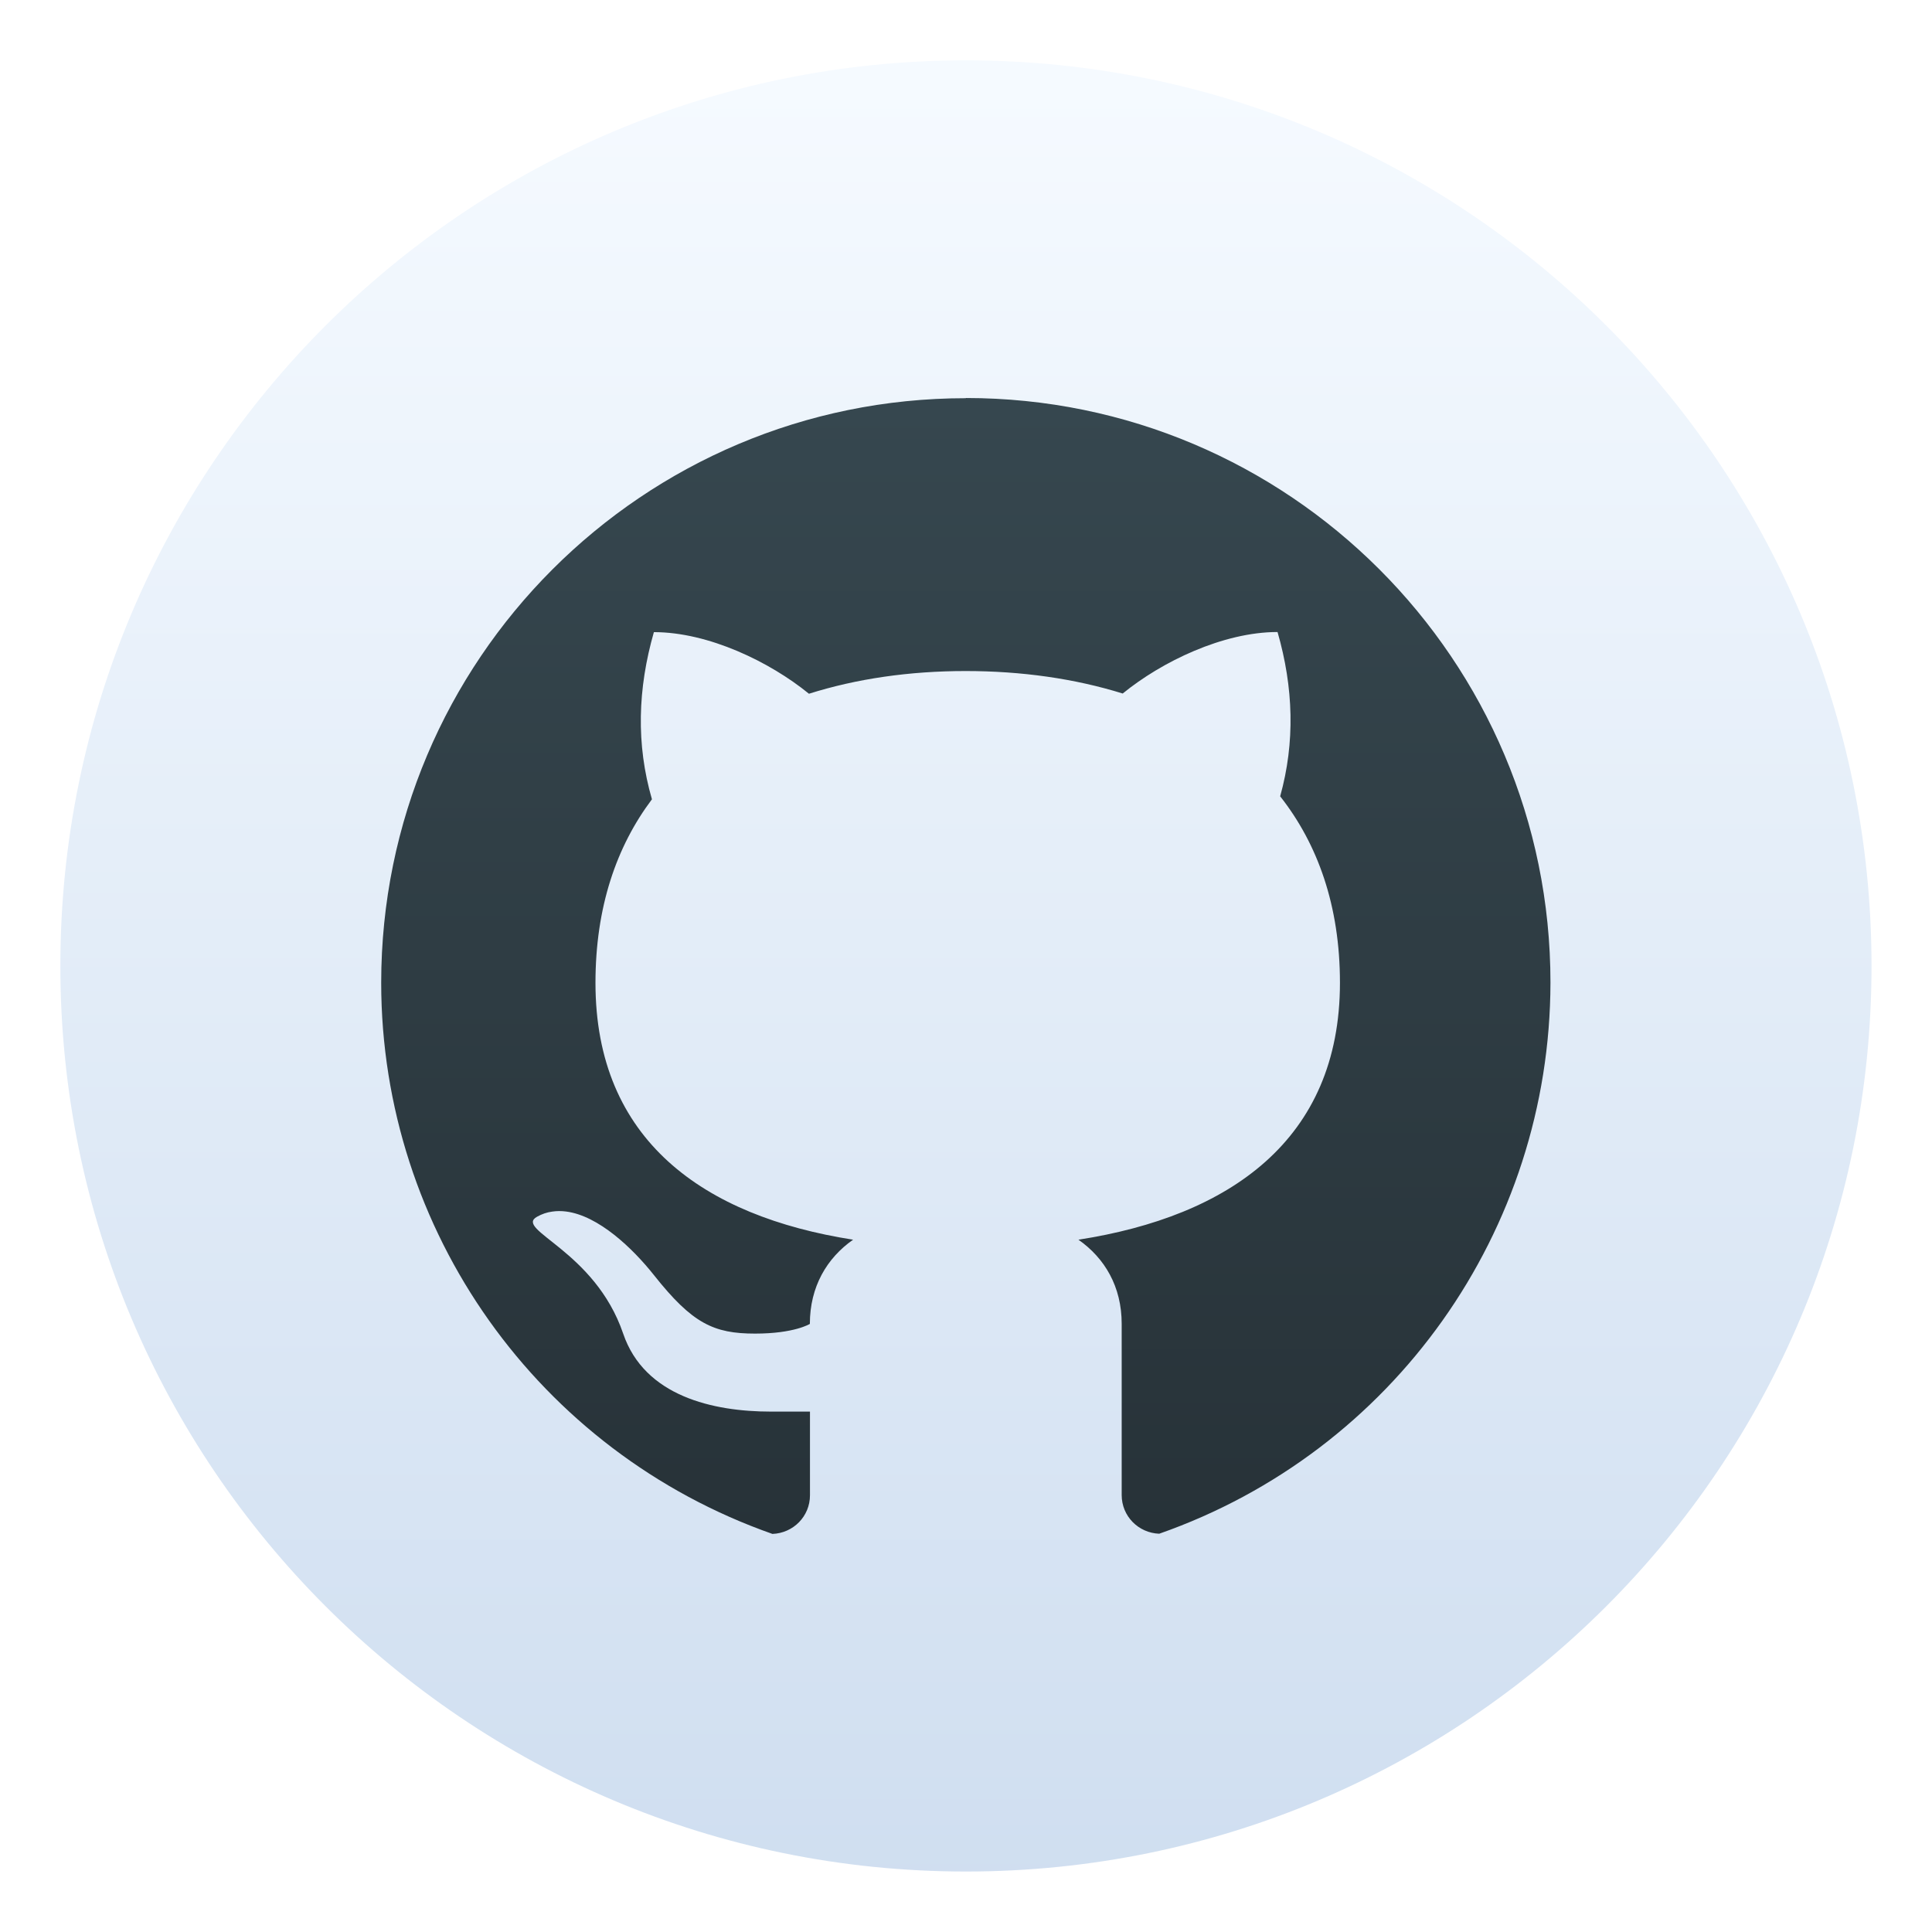
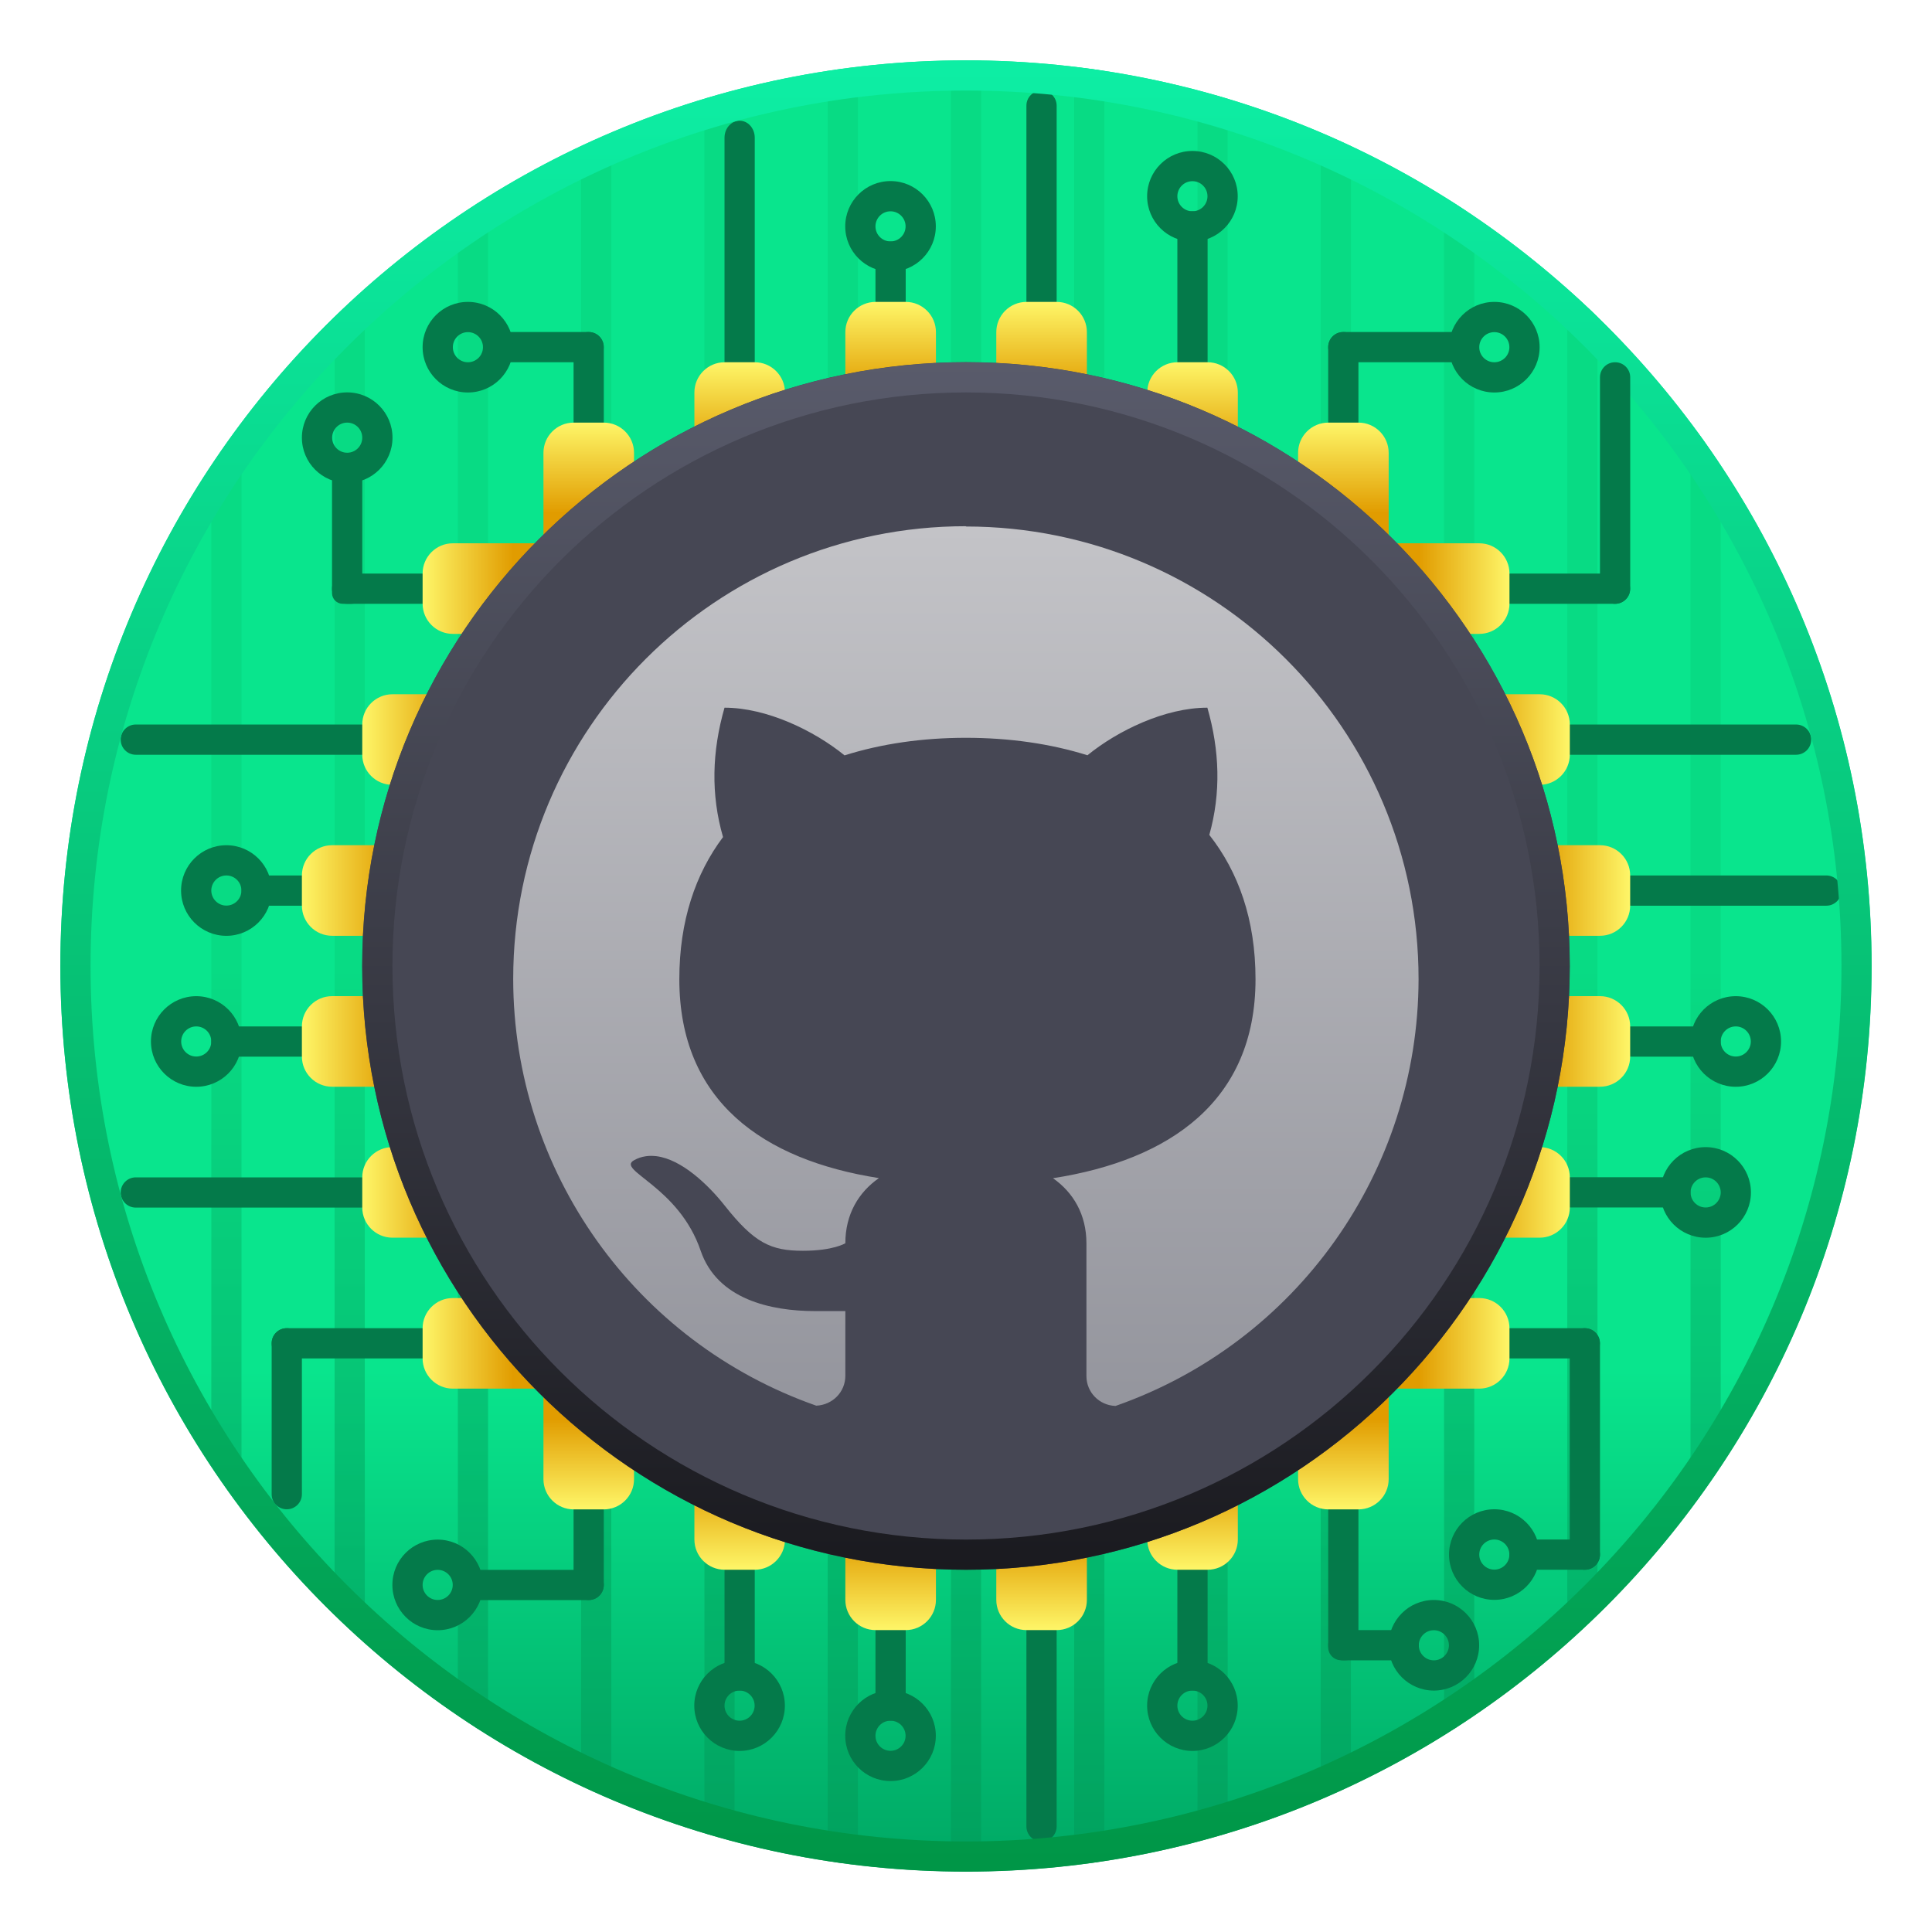
- <svg xmlns="http://www.w3.org/2000/svg" width="64" height="64" version="1.1" viewBox="0 0 16.933 16.933">
+ <svg xmlns="http://www.w3.org/2000/svg" xmlns:xlink="http://www.w3.org/1999/xlink" width="64" height="64" version="1.1" viewBox="0 0 16.933 16.933">
  <defs>
-     <linearGradient id="a-3" x1="32" x2="32" y1="2" y2="62" gradientTransform="matrix(.26458 0 0 .26458 .066869 .21518)" gradientUnits="userSpaceOnUse">
-       <stop stop-color="#f5faff" offset="0" />
-       <stop stop-color="#cfdef0" offset="1" />
+     <linearGradient id="linearGradient103048">
+       <stop stop-color="#fef668" offset="0" />
+       <stop stop-color="#e19c00" offset="1" />
    </linearGradient>
-     <linearGradient id="linearGradient1075" x1="8.856" x2="8.856" y1="13.489" y2="3.516" gradientUnits="userSpaceOnUse">
-       <stop stop-color="#273238" offset="0" />
-       <stop stop-color="#36474f" offset="1" />
+     <linearGradient id="linearGradient1241" x1="8.491" x2="8.491" y1="11.663" y2="15.573" gradientTransform="matrix(1.1076 0 0 1.1076 -.91062 -.91062)" gradientUnits="userSpaceOnUse">
+       <stop stop-color="#09e58d" offset="0" />
+       <stop stop-color="#00a965" offset="1" />
+     </linearGradient>
+     <linearGradient id="linearGradient1590" x1="8.731" x2="8.731" y1="3.175" y2="13.758" gradientTransform="matrix(.72726 0 0 .72726 124.59 14.679)" gradientUnits="userSpaceOnUse">
+       <stop stop-color="#464754" offset="0" />
+       <stop stop-color="#2c2c35" offset="1" />
+     </linearGradient>
+     <linearGradient id="linearGradient1864" x1="32" x2="32" y1="12" y2="52" gradientUnits="userSpaceOnUse">
+       <stop stop-color="#595b6b" offset="0" />
+       <stop stop-color="#1a1a1f" offset="1" />
+     </linearGradient>
+     <linearGradient id="linearGradient2012" x1="8.856" x2="8.856" y1="13.489" y2="3.516" gradientTransform="matrix(.77438 0 0 .77438 1.9103 1.9101)" gradientUnits="userSpaceOnUse">
+       <stop stop-color="#94959d" offset="0" />
+       <stop stop-color="#c3c3c7" offset="1" />
+     </linearGradient>
+     <linearGradient id="linearGradient2100" x1="-12.7" x2="-12.7" y1="4.762" y2="5.556" gradientTransform="matrix(.75 0 0 1 14.287 -1.0583)" gradientUnits="userSpaceOnUse" xlink:href="#linearGradient103048" />
+     <linearGradient id="linearGradient2102" x1="-12.7" x2="-12.7" y1="4.762" y2="5.556" gradientTransform="matrix(.75 0 0 1 15.61 -1.5875)" gradientUnits="userSpaceOnUse" xlink:href="#linearGradient103048" />
+     <linearGradient id="linearGradient2104" x1="-12.7" x2="-12.7" y1="4.762" y2="5.556" gradientTransform="matrix(.75 0 0 1 16.932 -2.1166)" gradientUnits="userSpaceOnUse" xlink:href="#linearGradient103048" />
+     <linearGradient id="linearGradient2106" x1="-12.7" x2="-12.7" y1="4.762" y2="5.556" gradientTransform="matrix(.75 0 0 1 18.255 -2.1166)" gradientUnits="userSpaceOnUse" xlink:href="#linearGradient103048" />
+     <linearGradient id="linearGradient2108" x1="-12.7" x2="-12.7" y1="4.762" y2="5.556" gradientTransform="matrix(.75 0 0 1 19.578 -1.5875)" gradientUnits="userSpaceOnUse" xlink:href="#linearGradient103048" />
+     <linearGradient id="linearGradient2110" x1="-12.7" x2="-12.7" y1="4.762" y2="5.556" gradientTransform="matrix(.75 0 0 1 20.901 -1.0583)" gradientUnits="userSpaceOnUse" xlink:href="#linearGradient103048" />
+     <linearGradient id="linearGradient2118" x1="-12.7" x2="-12.7" y1="4.762" y2="5.556" gradientTransform="matrix(.75 0 0 1 18.255 -2.1166)" gradientUnits="userSpaceOnUse" xlink:href="#linearGradient103048" />
+     <linearGradient id="linearGradient2120" x1="-12.7" x2="-12.7" y1="4.762" y2="5.556" gradientTransform="matrix(.75 0 0 1 19.578 -1.5875)" gradientUnits="userSpaceOnUse" xlink:href="#linearGradient103048" />
+     <linearGradient id="linearGradient2122" x1="-12.7" x2="-12.7" y1="4.762" y2="5.556" gradientTransform="matrix(.75 0 0 1 20.901 -1.0583)" gradientUnits="userSpaceOnUse" xlink:href="#linearGradient103048" />
+     <linearGradient id="linearGradient2124" x1="-12.7" x2="-12.7" y1="4.762" y2="5.556" gradientTransform="matrix(.75 0 0 1 2.2489 -7.2761)" gradientUnits="userSpaceOnUse" xlink:href="#linearGradient103048" />
+     <linearGradient id="linearGradient2126" x1="-12.7" x2="-12.7" y1="4.762" y2="5.556" gradientTransform="matrix(.75 0 0 1 3.5718 -7.8053)" gradientUnits="userSpaceOnUse" xlink:href="#linearGradient103048" />
+     <linearGradient id="linearGradient2128" x1="-12.7" x2="-12.7" y1="4.762" y2="5.556" gradientTransform="matrix(.75 0 0 1 4.8947 -8.3342)" gradientUnits="userSpaceOnUse" xlink:href="#linearGradient103048" />
+     <linearGradient id="linearGradient2130" x1="-12.7" x2="-12.7" y1="4.762" y2="5.556" gradientTransform="matrix(.75 0 0 1 6.2176 -8.3342)" gradientUnits="userSpaceOnUse" xlink:href="#linearGradient103048" />
+     <linearGradient id="linearGradient2132" x1="-12.7" x2="-12.7" y1="4.762" y2="5.556" gradientTransform="matrix(.75 0 0 1 7.5405 -7.8053)" gradientUnits="userSpaceOnUse" xlink:href="#linearGradient103048" />
+     <linearGradient id="linearGradient2134" x1="-12.7" x2="-12.7" y1="4.762" y2="5.556" gradientTransform="matrix(.75 0 0 1 8.8633 -7.2761)" gradientUnits="userSpaceOnUse" xlink:href="#linearGradient103048" />
+     <linearGradient id="linearGradient2136" x1="-12.7" x2="-12.7" y1="4.762" y2="5.556" gradientTransform="matrix(.75 0 0 1 2.2489 -7.2761)" gradientUnits="userSpaceOnUse" xlink:href="#linearGradient103048" />
+     <linearGradient id="linearGradient2138" x1="-12.7" x2="-12.7" y1="4.762" y2="5.556" gradientTransform="matrix(.75 0 0 1 3.5718 -7.8053)" gradientUnits="userSpaceOnUse" xlink:href="#linearGradient103048" />
+     <linearGradient id="linearGradient2140" x1="-12.7" x2="-12.7" y1="4.762" y2="5.556" gradientTransform="matrix(.75 0 0 1 4.8947 -8.3342)" gradientUnits="userSpaceOnUse" xlink:href="#linearGradient103048" />
+     <linearGradient id="linearGradient2144" x1="-12.7" x2="-12.7" y1="4.762" y2="5.556" gradientTransform="matrix(.75 0 0 1 7.5405 -7.8053)" gradientUnits="userSpaceOnUse" xlink:href="#linearGradient103048" />
+     <linearGradient id="linearGradient2146" x1="-12.7" x2="-12.7" y1="4.762" y2="5.556" gradientTransform="matrix(.75 0 0 1 8.8633 -7.2761)" gradientUnits="userSpaceOnUse" xlink:href="#linearGradient103048" />
+     <linearGradient id="linearGradient2154" x1="8.491" x2="8.491" y1="1.351" y2="15.573" gradientTransform="matrix(4.1861 0 0 4.1861 -3.4418 -3.4418)" gradientUnits="userSpaceOnUse">
+       <stop stop-color="#0deea4" offset="0" />
+       <stop stop-color="#009647" offset="1" />
+     </linearGradient>
+     <linearGradient id="linearGradient2187" x1="2.117" x2="2.117" y1="8.466" y2="15.346" gradientTransform="matrix(3.7796 0 0 4.3396 .00079373 -4.7408)" gradientUnits="userSpaceOnUse">
+       <stop stop-color="#08d882" offset="0" />
+       <stop stop-color="#019e5c" offset="1" />
    </linearGradient>
  </defs>
  <g transform="translate(-21.833 .89722)" fill="#5e4aa6" stroke-width=".265">
    <circle cx="-330.35" cy="-328.38" r="0" />
    <circle cx="-312.11" cy="-326.25" r="0" />
    <circle cx="-306.02" cy="-333.07" r="0" />
    <circle cx="-308.84" cy="-326.01" r="0" />
  </g>
-   <g transform="translate(-21.833 .89722)" fill="#5e4aa6" stroke-width=".265">
-     <circle cx="-330.35" cy="-328.38" r="0" />
-     <circle cx="-312.11" cy="-326.25" r="0" />
-     <circle cx="-306.02" cy="-333.07" r="0" />
-     <circle cx="-308.84" cy="-326.01" r="0" />
+   <g fill-rule="evenodd">
+     <circle cx="8.466" cy="8.466" r="7.937" fill="url(#linearGradient1241)" />
+     <g stroke-linecap="round" stroke-linejoin="round">
+       <rect x="8.996" y="14.023" width=".265" height="2.117" ry=".132" fill="#047a4a" stroke-width="1" />
+       <path transform="scale(.26458)" d="m56 49.873a30 30 0 0 0 1-1.336v-33.107a30 30 0 0 0-0.562-0.832 30 30 0 0 0-0.438-0.584v35.859z" fill="url(#linearGradient2187)" opacity=".8" />
+       <path transform="scale(.26458)" d="m51.918 54.4a30 30 0 0 0 1-1v-42.898a30 30 0 0 0-0.215-0.215 30 30 0 0 0-0.785-0.713v44.826z" fill="url(#linearGradient2187)" opacity=".8" />
+       <rect x="13.493" y="6.35" width="2.381" height=".265" ry=".132" fill="#047a4a" stroke-width="1.061" />
+     </g>
  </g>
-   <circle cx="8.466" cy="8.466" r="7.937" fill="url(#a-3)" stroke-width=".265" style="paint-order:stroke markers fill" />
-   <path d="m8.465 3.49c-2.83 0-5.124 2.294-5.124 5.124 0.001 2.174 1.377 4.109 3.429 4.83 0.183-0.007 0.329-0.154 0.329-0.339v-0.733h-0.342c-0.506 0-1.108-0.134-1.295-0.683-0.249-0.732-0.96-0.911-0.755-1.025 0.043-0.024 0.087-0.039 0.133-0.045 0.04-0.006 0.08-0.006 0.121-6.82e-4 0.284 0.036 0.583 0.321 0.771 0.558 0.336 0.424 0.523 0.512 0.886 0.512 0.345 0 0.48-0.085 0.48-0.085 0-0.326 0.149-0.577 0.379-0.738-1.309-0.205-2.258-0.871-2.258-2.251 0-0.662 0.183-1.194 0.495-1.609-0.14-0.482-0.125-0.97 0.017-1.465 0.479 0 1.017 0.261 1.359 0.54 0.418-0.132 0.882-0.199 1.373-0.199 0.49 0 0.955 0.066 1.377 0.197 0.342-0.279 0.879-0.539 1.357-0.539 0.14 0.486 0.155 0.967 0.023 1.44 0.329 0.418 0.524 0.959 0.524 1.634 0 1.38-0.972 2.047-2.292 2.252 0.23 0.161 0.379 0.411 0.379 0.737v1.501c0 0.185 0.146 0.332 0.329 0.339 2.053-0.719 3.426-2.655 3.429-4.83 0.001-2.83-2.294-5.124-5.124-5.124z" fill="url(#linearGradient1075)" stroke-width="1.1" />
+   <g fill="url(#linearGradient2187)" fill-rule="evenodd" stroke-linecap="round" stroke-linejoin="round">
+     <path transform="scale(.26458)" d="m47.836 57.447a30 30 0 0 0 0.383-0.209 30 30 0 0 0 0.617-0.463v-49.596a30 30 0 0 0-0.617-0.418 30 30 0 0 0-0.383-0.232v50.918z" opacity=".8" />
+     <path transform="scale(.26458)" d="m43.75 59.555a30 30 0 0 0 0.713-0.266 30 30 0 0 0 0.287-0.156v-54.283a30 30 0 0 0-0.287-0.139 30 30 0 0 0-0.713-0.305v55.148z" opacity=".8" />
+     <path transform="scale(.26458)" d="m39.668 60.955a30 30 0 0 0 0.783-0.17 30 30 0 0 0 0.217-0.08v-57.42a30 30 0 0 0-0.217-0.07 30 30 0 0 0-0.783-0.209v57.949z" opacity=".8" />
+     <path transform="scale(.26458)" d="m35.584 61.744a30 30 0 0 0 0.686-0.049 30 30 0 0 0 0.314-0.068v-59.27a30 30 0 0 0-0.314-0.053 30 30 0 0 0-0.686-0.082v59.521z" opacity=".8" />
+     <path transform="scale(.26458)" d="m31.5 61.965a30 30 0 0 0 0.5 0.035 30 30 0 0 0 0.5-0.035v-59.953a30 30 0 0 0-0.5-0.012 30 30 0 0 0-0.5 0.035v59.93z" opacity=".8" />
+     <path transform="scale(.26458)" d="m27.418 61.627a30 30 0 0 0 0.312 0.068 30 30 0 0 0 0.688 0.049v-59.488a30 30 0 0 0-0.688 0.049 30 30 0 0 0-0.312 0.068v59.254z" opacity=".8" />
+     <path transform="scale(.26458)" d="m23.334 60.705a30 30 0 0 0 0.215 0.08 30 30 0 0 0 0.785 0.17v-57.91a30 30 0 0 0-0.785 0.17 30 30 0 0 0-0.215 0.08v57.41z" opacity=".8" />
+     <path transform="scale(.26458)" d="m19.25 59.133a30 30 0 0 0 0.287 0.156 30 30 0 0 0 0.713 0.266v-55.109a30 30 0 0 0-0.713 0.266 30 30 0 0 0-0.287 0.156v54.266z" opacity=".8" />
+     <path transform="scale(.26458)" d="m15.168 56.779a30 30 0 0 0 0.613 0.459 30 30 0 0 0 0.387 0.211v-50.898a30 30 0 0 0-0.387 0.211 30 30 0 0 0-0.613 0.459v49.559z" opacity=".8" />
+     <path transform="scale(.26458)" d="m8 49.873v-35.746a30 30 0 0 0-1 1.336v33.074a30 30 0 0 0 1 1.336z" opacity=".8" />
+     <path transform="scale(.26458)" d="m12.084 9.598a30 30 0 0 0-1 1v42.805a30 30 0 0 0 1 1v-44.805z" opacity=".8" />
+   </g>
+   <g fill="#047a4a" fill-rule="evenodd" stroke-linecap="round" stroke-linejoin="round">
+     <rect x="2.91" y="5.027" width="1.587" height=".265" ry=".132" stroke-width="1" />
+     <rect x="5.027" y="2.91" width=".265" height="1.852" ry=".132" stroke-width="1" />
+     <rect x="6.35" y="1.058" width=".265" height="2.381" ry=".149" stroke-width="1.061" />
+     <rect x="7.673" y="2.117" width=".265" height="1.323" ry=".132" stroke-width="1" />
+     <rect x="8.996" y=".794" width=".265" height="2.646" ry=".132" stroke-width="1.118" />
+     <rect x="10.319" y="1.852" width=".265" height="1.587" ry=".132" stroke-width="1.225" />
+     <rect x="11.641" y="2.91" width=".265" height="1.323" ry=".132" stroke-width="1" />
+     <rect x="12.7" y="5.027" width="1.587" height=".265" ry=".132" stroke-width="1" />
+     <rect x="13.758" y="7.673" width="2.381" height=".265" ry=".132" stroke-width="1.061" />
+     <g stroke-width="1">
+       <rect x="13.493" y="8.996" width="1.587" height=".265" ry=".132" />
+       <rect x="13.493" y="10.318" width="1.323" height=".265" ry=".132" />
+       <rect x="12.435" y="11.641" width="1.587" height=".265" ry=".132" />
+     </g>
+     <rect x="11.641" y="12.964" width=".265" height="1.587" ry=".113" stroke-width=".926" />
+     <g stroke-width="1">
+       <rect x="10.319" y="13.493" width=".265" height="1.323" ry=".132" />
+       <rect x="7.673" y="13.757" width=".265" height="1.323" ry=".132" />
+       <rect x="6.35" y="13.493" width=".265" height="1.323" ry=".132" />
+       <rect x="5.027" y="12.7" width=".265" height="1.323" ry=".132" />
+       <rect x="2.381" y="11.641" width="1.852" height=".265" ry=".132" />
+     </g>
+     <rect x="1.058" y="10.319" width="2.381" height=".265" ry=".132" stroke-width="1.061" />
+     <rect x="1.852" y="8.996" width="1.323" height=".265" ry=".132" stroke-width="1" />
+     <rect x="2.117" y="7.673" width="1.323" height=".265" ry=".132" stroke-width="1" />
+     <rect x="1.058" y="6.35" width="2.381" height=".265" ry=".132" stroke-width="1.061" />
+   </g>
+   <g transform="translate(19.741)" fill-rule="evenodd" stroke-linecap="round" stroke-linejoin="round" stroke-width=".866">
+     <g transform="translate(-19.74)">
+       <rect x="4.762" y="3.704" width=".794" height="1.852" ry=".265" fill="url(#linearGradient2100)" />
+       <rect x="6.085" y="3.175" width=".794" height="1.852" ry=".265" fill="url(#linearGradient2102)" />
+       <rect x="7.408" y="2.646" width=".794" height="1.852" ry=".265" fill="url(#linearGradient2104)" />
+       <rect x="8.731" y="2.646" width=".794" height="1.852" ry=".265" fill="url(#linearGradient2106)" />
+       <rect x="10.054" y="3.175" width=".794" height="1.852" ry=".265" fill="url(#linearGradient2108)" />
+       <rect x="11.376" y="3.704" width=".794" height="1.852" ry=".265" fill="url(#linearGradient2110)" />
+     </g>
+     <g transform="matrix(1 0 0 -1 -19.74 16.933)">
+       <rect x="4.762" y="3.704" width=".794" height="1.852" ry=".265" fill="url(#linearGradient2100)" />
+       <rect x="6.085" y="3.175" width=".794" height="1.852" ry=".265" fill="url(#linearGradient2102)" />
+       <rect x="7.408" y="2.646" width=".794" height="1.852" ry=".265" fill="url(#linearGradient2104)" />
+       <rect x="8.731" y="2.646" width=".794" height="1.852" ry=".265" fill="url(#linearGradient2118)" />
+       <rect x="10.054" y="3.175" width=".794" height="1.852" ry=".265" fill="url(#linearGradient2120)" />
+       <rect x="11.376" y="3.704" width=".794" height="1.852" ry=".265" fill="url(#linearGradient2122)" />
+     </g>
+     <g transform="translate(-13.523 4.8947)">
+       <rect transform="rotate(-90)" x="-7.276" y="-2.514" width=".794" height="1.852" ry=".265" fill="url(#linearGradient2124)" />
+       <rect transform="rotate(-90)" x="-5.953" y="-3.043" width=".794" height="1.852" ry=".265" fill="url(#linearGradient2126)" />
+       <rect transform="rotate(-90)" x="-4.63" y="-3.572" width=".794" height="1.852" ry=".265" fill="url(#linearGradient2128)" />
+       <rect transform="rotate(-90)" x="-3.307" y="-3.572" width=".794" height="1.852" ry=".265" fill="url(#linearGradient2130)" />
+       <rect transform="rotate(-90)" x="-1.984" y="-3.043" width=".794" height="1.852" ry=".265" fill="url(#linearGradient2132)" />
+       <rect transform="rotate(-90)" x="-.661" y="-2.514" width=".794" height="1.852" ry=".265" fill="url(#linearGradient2134)" />
+     </g>
+     <g transform="matrix(-1 0 0 1 -9.0253 4.8947)">
+       <rect transform="rotate(-90)" x="-7.276" y="-2.514" width=".794" height="1.852" ry=".265" fill="url(#linearGradient2136)" />
+       <rect transform="rotate(-90)" x="-5.953" y="-3.043" width=".794" height="1.852" ry=".265" fill="url(#linearGradient2138)" />
+       <rect transform="rotate(-90)" x="-4.63" y="-3.572" width=".794" height="1.852" ry=".265" fill="url(#linearGradient2140)" />
+       <rect transform="rotate(-90)" x="-3.307" y="-3.572" width=".794" height="1.852" ry=".265" fill="url(#linearGradient2130)" />
+       <rect transform="rotate(-90)" x="-1.984" y="-3.043" width=".794" height="1.852" ry=".265" fill="url(#linearGradient2144)" />
+       <rect transform="rotate(-90)" x="-.661" y="-2.514" width=".794" height="1.852" ry=".265" fill="url(#linearGradient2146)" />
+     </g>
+   </g>
+   <circle cx="8.466" cy="8.466" r="5.292" fill="url(#linearGradient1590)" fill-rule="evenodd" />
+   <path transform="scale(.26458)" d="m32 12a20 20 0 0 0-20 20 20 20 0 0 0 20 20 20 20 0 0 0 20-20 20 20 0 0 0-20-20zm0 1a19 19 0 0 1 19 19 19 19 0 0 1-19 19 19 19 0 0 1-19-19 19 19 0 0 1 19-19z" fill="url(#linearGradient1864)" fill-rule="evenodd" />
+   <path d="m8.466 4.612c-2.191 0-3.968 1.776-3.968 3.968 7.75e-4 1.683 1.066 3.182 2.656 3.74 0.142-0.006 0.255-0.119 0.255-0.262v-0.567h-0.265c-0.391 0-0.858-0.104-1.003-0.529-0.193-0.567-0.743-0.705-0.584-0.793 0.033-0.019 0.068-0.03 0.103-0.035 0.031-0.005 0.062-0.004 0.094-5.28e-4 0.22 0.028 0.452 0.249 0.597 0.432 0.26 0.329 0.405 0.397 0.686 0.397 0.267 0 0.372-0.066 0.372-0.066 0-0.253 0.115-0.446 0.294-0.571-1.014-0.159-1.749-0.674-1.749-1.743 0-0.512 0.142-0.925 0.383-1.246-0.108-0.373-0.097-0.751 0.013-1.134 0.371 0 0.787 0.202 1.052 0.418 0.323-0.102 0.683-0.154 1.063-0.154 0.38 0 0.74 0.051 1.066 0.153 0.265-0.216 0.68-0.417 1.051-0.417 0.108 0.376 0.12 0.749 0.017 1.115 0.255 0.324 0.405 0.742 0.405 1.265 0 1.069-0.753 1.585-1.775 1.744 0.178 0.125 0.293 0.318 0.293 0.571v1.163c0 0.143 0.113 0.257 0.255 0.262 1.59-0.557 2.653-2.056 2.656-3.74 0.001-2.191-1.776-3.968-3.968-3.968z" fill="url(#linearGradient2012)" stroke-width=".852" />
+   <path transform="scale(.26458)" d="m32 2a30 30 0 0 0-30 30 30 30 0 0 0 30 30 30 30 0 0 0 30-30 30 30 0 0 0-30-30zm0 1a29 29 0 0 1 29 29 29 29 0 0 1-29 29 29 29 0 0 1-29-29 29 29 0 0 1 29-29z" fill="url(#linearGradient2154)" fill-rule="evenodd" />
+   <g fill="#047a4a" fill-rule="evenodd" stroke-linecap="round" stroke-linejoin="round">
+     <rect x="4.233" y="2.91" width="1.058" height=".265" ry=".132" stroke-width=".603" />
+     <g stroke-width="1">
+       <path d="m4.101 2.646a0.397 0.397 0 0 0-0.397 0.397 0.397 0.397 0 0 0 0.397 0.397 0.397 0.397 0 0 0 0.397-0.397 0.397 0.397 0 0 0-0.397-0.397zm0 0.265a0.132 0.132 0 0 1 0.132 0.132 0.132 0.132 0 0 1-0.132 0.132 0.132 0.132 0 0 1-0.132-0.132 0.132 0.132 0 0 1 0.132-0.132z" />
+       <path d="m7.805 1.587a0.397 0.397 0 0 0-0.397 0.397 0.397 0.397 0 0 0 0.397 0.397 0.397 0.397 0 0 0 0.397-0.397 0.397 0.397 0 0 0-0.397-0.397zm0 0.265a0.132 0.132 0 0 1 0.132 0.132 0.132 0.132 0 0 1-0.132 0.132 0.132 0.132 0 0 1-0.132-0.132 0.132 0.132 0 0 1 0.132-0.132z" />
+       <path d="m10.451 1.323a0.397 0.397 0 0 0-0.397 0.397 0.397 0.397 0 0 0 0.397 0.397 0.397 0.397 0 0 0 0.397-0.397 0.397 0.397 0 0 0-0.397-0.397zm0 0.265a0.132 0.132 0 0 1 0.132 0.132 0.132 0.132 0 0 1-0.132 0.132 0.132 0.132 0 0 1-0.132-0.132 0.132 0.132 0 0 1 0.132-0.132z" />
+       <path d="m13.097 2.646a0.397 0.397 0 0 0-0.397 0.397 0.397 0.397 0 0 0 0.397 0.397 0.397 0.397 0 0 0 0.397-0.397 0.397 0.397 0 0 0-0.397-0.397zm0 0.265a0.132 0.132 0 0 1 0.132 0.132 0.132 0.132 0 0 1-0.132 0.132 0.132 0.132 0 0 1-0.132-0.132 0.132 0.132 0 0 1 0.132-0.132z" />
+       <path d="m3.043 3.439a0.397 0.397 0 0 0-0.397 0.397 0.397 0.397 0 0 0 0.397 0.397 0.397 0.397 0 0 0 0.397-0.397 0.397 0.397 0 0 0-0.397-0.397zm0 0.265a0.132 0.132 0 0 1 0.132 0.132 0.132 0.132 0 0 1-0.132 0.132 0.132 0.132 0 0 1-0.132-0.132 0.132 0.132 0 0 1 0.132-0.132z" />
+       <path d="m1.984 7.408a0.397 0.397 0 0 0-0.397 0.397 0.397 0.397 0 0 0 0.397 0.397 0.397 0.397 0 0 0 0.397-0.397 0.397 0.397 0 0 0-0.397-0.397zm0 0.265a0.132 0.132 0 0 1 0.132 0.132 0.132 0.132 0 0 1-0.132 0.132 0.132 0.132 0 0 1-0.132-0.132 0.132 0.132 0 0 1 0.132-0.132z" />
+       <path d="m1.72 8.731a0.397 0.397 0 0 0-0.397 0.397 0.397 0.397 0 0 0 0.397 0.397 0.397 0.397 0 0 0 0.397-0.397 0.397 0.397 0 0 0-0.397-0.397zm0 0.265a0.132 0.132 0 0 1 0.132 0.132 0.132 0.132 0 0 1-0.132 0.132 0.132 0.132 0 0 1-0.132-0.132 0.132 0.132 0 0 1 0.132-0.132z" />
+       <path d="m3.836 13.494a0.397 0.397 0 0 0-0.397 0.397 0.397 0.397 0 0 0 0.397 0.397 0.397 0.397 0 0 0 0.397-0.397 0.397 0.397 0 0 0-0.397-0.397zm0 0.265a0.132 0.132 0 0 1 0.132 0.132 0.132 0.132 0 0 1-0.132 0.132 0.132 0.132 0 0 1-0.132-0.132 0.132 0.132 0 0 1 0.132-0.132z" />
+       <path d="m6.482 14.552a0.397 0.397 0 0 0-0.397 0.397 0.397 0.397 0 0 0 0.397 0.397 0.397 0.397 0 0 0 0.397-0.397 0.397 0.397 0 0 0-0.397-0.397zm0 0.265a0.132 0.132 0 0 1 0.132 0.132 0.132 0.132 0 0 1-0.132 0.132 0.132 0.132 0 0 1-0.132-0.132 0.132 0.132 0 0 1 0.132-0.132z" />
+       <path d="m7.805 14.816a0.397 0.397 0 0 0-0.397 0.397 0.397 0.397 0 0 0 0.397 0.397 0.397 0.397 0 0 0 0.397-0.397 0.397 0.397 0 0 0-0.397-0.397zm0 0.265a0.132 0.132 0 0 1 0.132 0.132 0.132 0.132 0 0 1-0.132 0.132 0.132 0.132 0 0 1-0.132-0.132 0.132 0.132 0 0 1 0.132-0.132z" />
+       <path d="m10.451 14.552a0.397 0.397 0 0 0-0.397 0.397 0.397 0.397 0 0 0 0.397 0.397 0.397 0.397 0 0 0 0.397-0.397 0.397 0.397 0 0 0-0.397-0.397zm0 0.265a0.132 0.132 0 0 1 0.132 0.132 0.132 0.132 0 0 1-0.132 0.132 0.132 0.132 0 0 1-0.132-0.132 0.132 0.132 0 0 1 0.132-0.132z" />
+       <path d="m12.567 14.023a0.397 0.397 0 0 0-0.397 0.397 0.397 0.397 0 0 0 0.397 0.397 0.397 0.397 0 0 0 0.397-0.397 0.397 0.397 0 0 0-0.397-0.397zm0 0.265a0.132 0.132 0 0 1 0.132 0.132 0.132 0.132 0 0 1-0.132 0.132 0.132 0.132 0 0 1-0.132-0.132 0.132 0.132 0 0 1 0.132-0.132z" />
+       <path d="m13.097 13.228a0.397 0.397 0 0 0-0.397 0.397 0.397 0.397 0 0 0 0.397 0.397 0.397 0.397 0 0 0 0.397-0.397 0.397 0.397 0 0 0-0.397-0.397zm0 0.265a0.132 0.132 0 0 1 0.132 0.132 0.132 0.132 0 0 1-0.132 0.132 0.132 0.132 0 0 1-0.132-0.132 0.132 0.132 0 0 1 0.132-0.132z" />
+       <path d="m14.949 10.054a0.397 0.397 0 0 0-0.397 0.397 0.397 0.397 0 0 0 0.397 0.397 0.397 0.397 0 0 0 0.397-0.397 0.397 0.397 0 0 0-0.397-0.397zm0 0.265a0.132 0.132 0 0 1 0.132 0.132 0.132 0.132 0 0 1-0.132 0.132 0.132 0.132 0 0 1-0.132-0.132 0.132 0.132 0 0 1 0.132-0.132z" />
+       <path d="m15.213 8.731a0.397 0.397 0 0 0-0.397 0.397 0.397 0.397 0 0 0 0.397 0.397 0.397 0.397 0 0 0 0.397-0.397 0.397 0.397 0 0 0-0.397-0.397zm0 0.265a0.132 0.132 0 0 1 0.132 0.132 0.132 0.132 0 0 1-0.132 0.132 0.132 0.132 0 0 1-0.132-0.132 0.132 0.132 0 0 1 0.132-0.132z" />
+     </g>
+     <rect x="11.641" y="2.91" width="1.323" height=".265" ry=".132" stroke-width=".913" />
+     <rect x="14.023" y="3.175" width=".265" height="2.117" ry=".132" stroke-width=".785" />
+     <rect x="13.758" y="11.641" width=".265" height="2.117" ry=".132" stroke-width="1" />
+     <rect x="13.229" y="13.493" width=".794" height=".265" ry=".132" stroke-width="1.225" />
+     <rect x="11.641" y="14.287" width=".794" height=".265" ry=".132" stroke-width="1" />
+     <rect x="3.969" y="13.759" width="1.323" height=".265" ry=".132" stroke-width=".791" />
+     <rect x="2.91" y="3.969" width=".265" height="1.323" ry=".094" stroke-width="1" />
+     <rect x="2.381" y="11.641" width=".265" height="1.587" ry=".132" stroke-width=".679" />
+   </g>
</svg>
